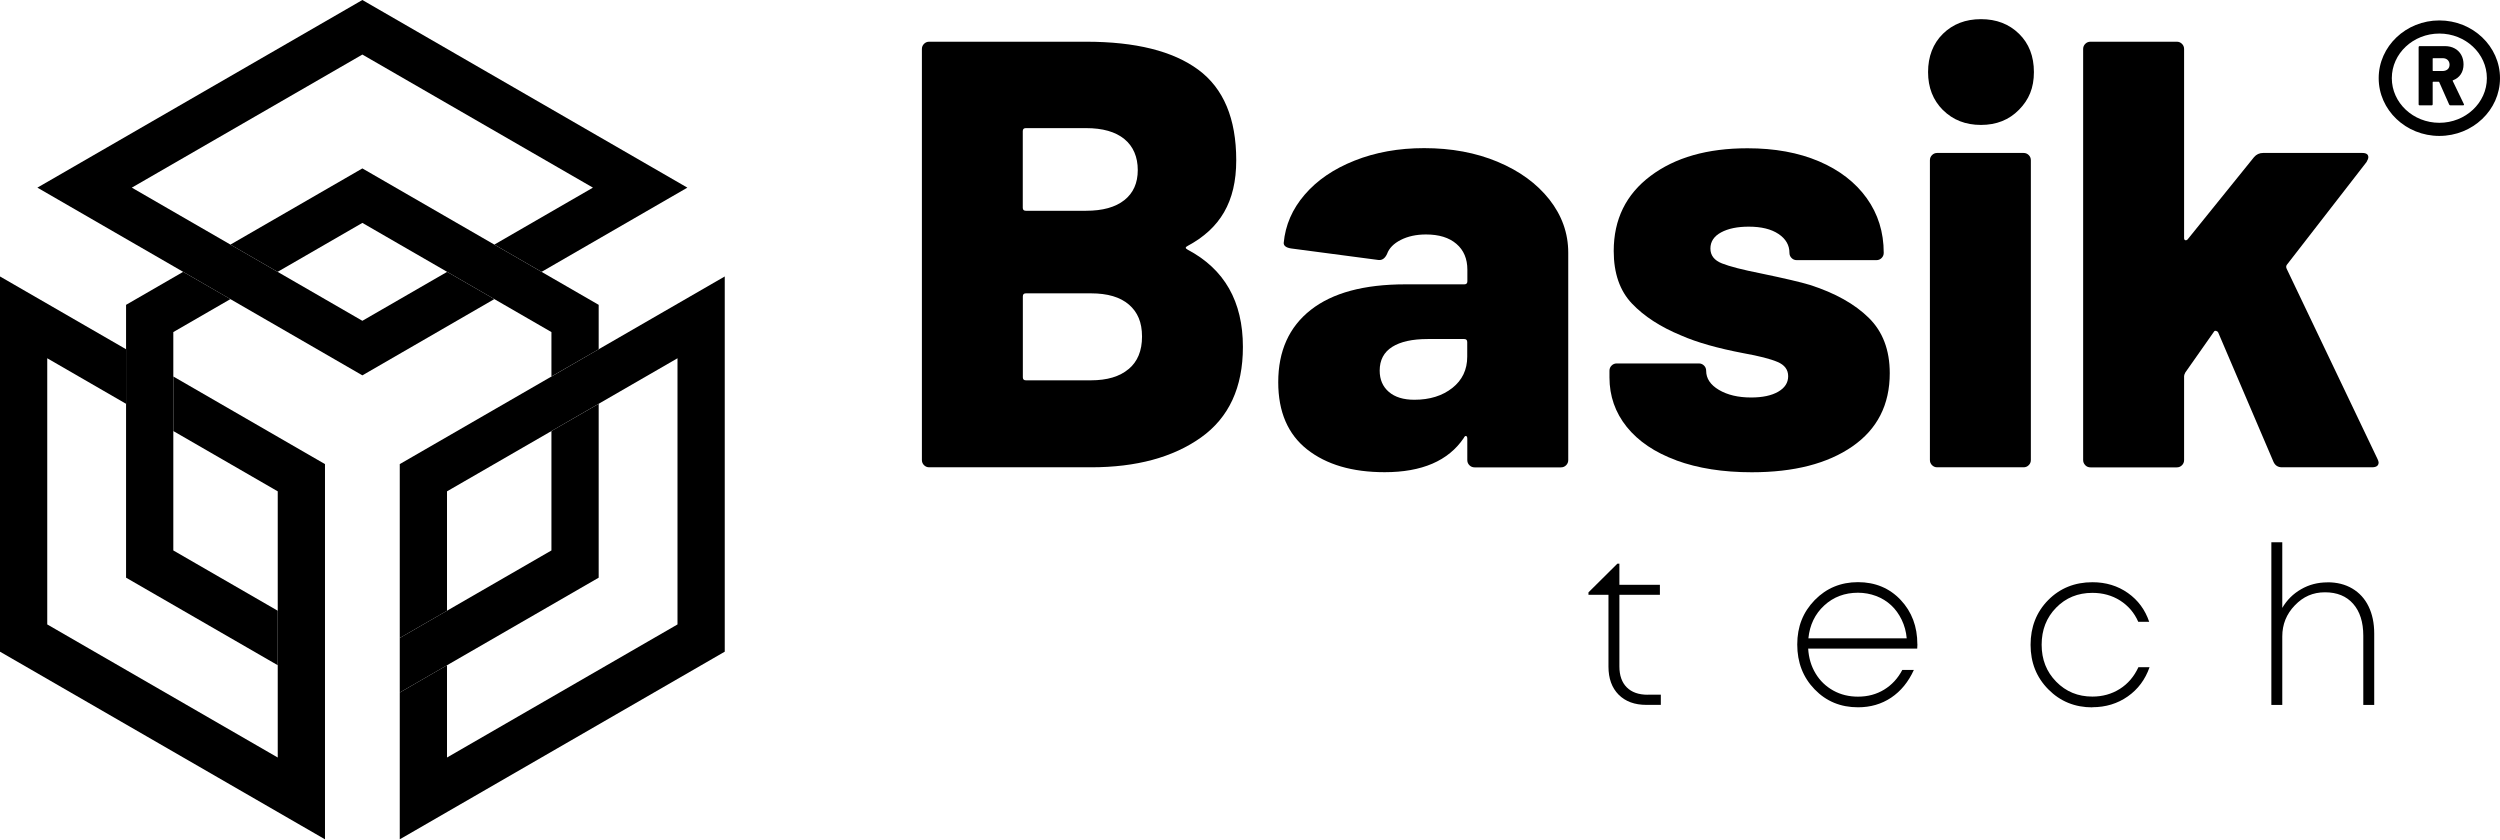
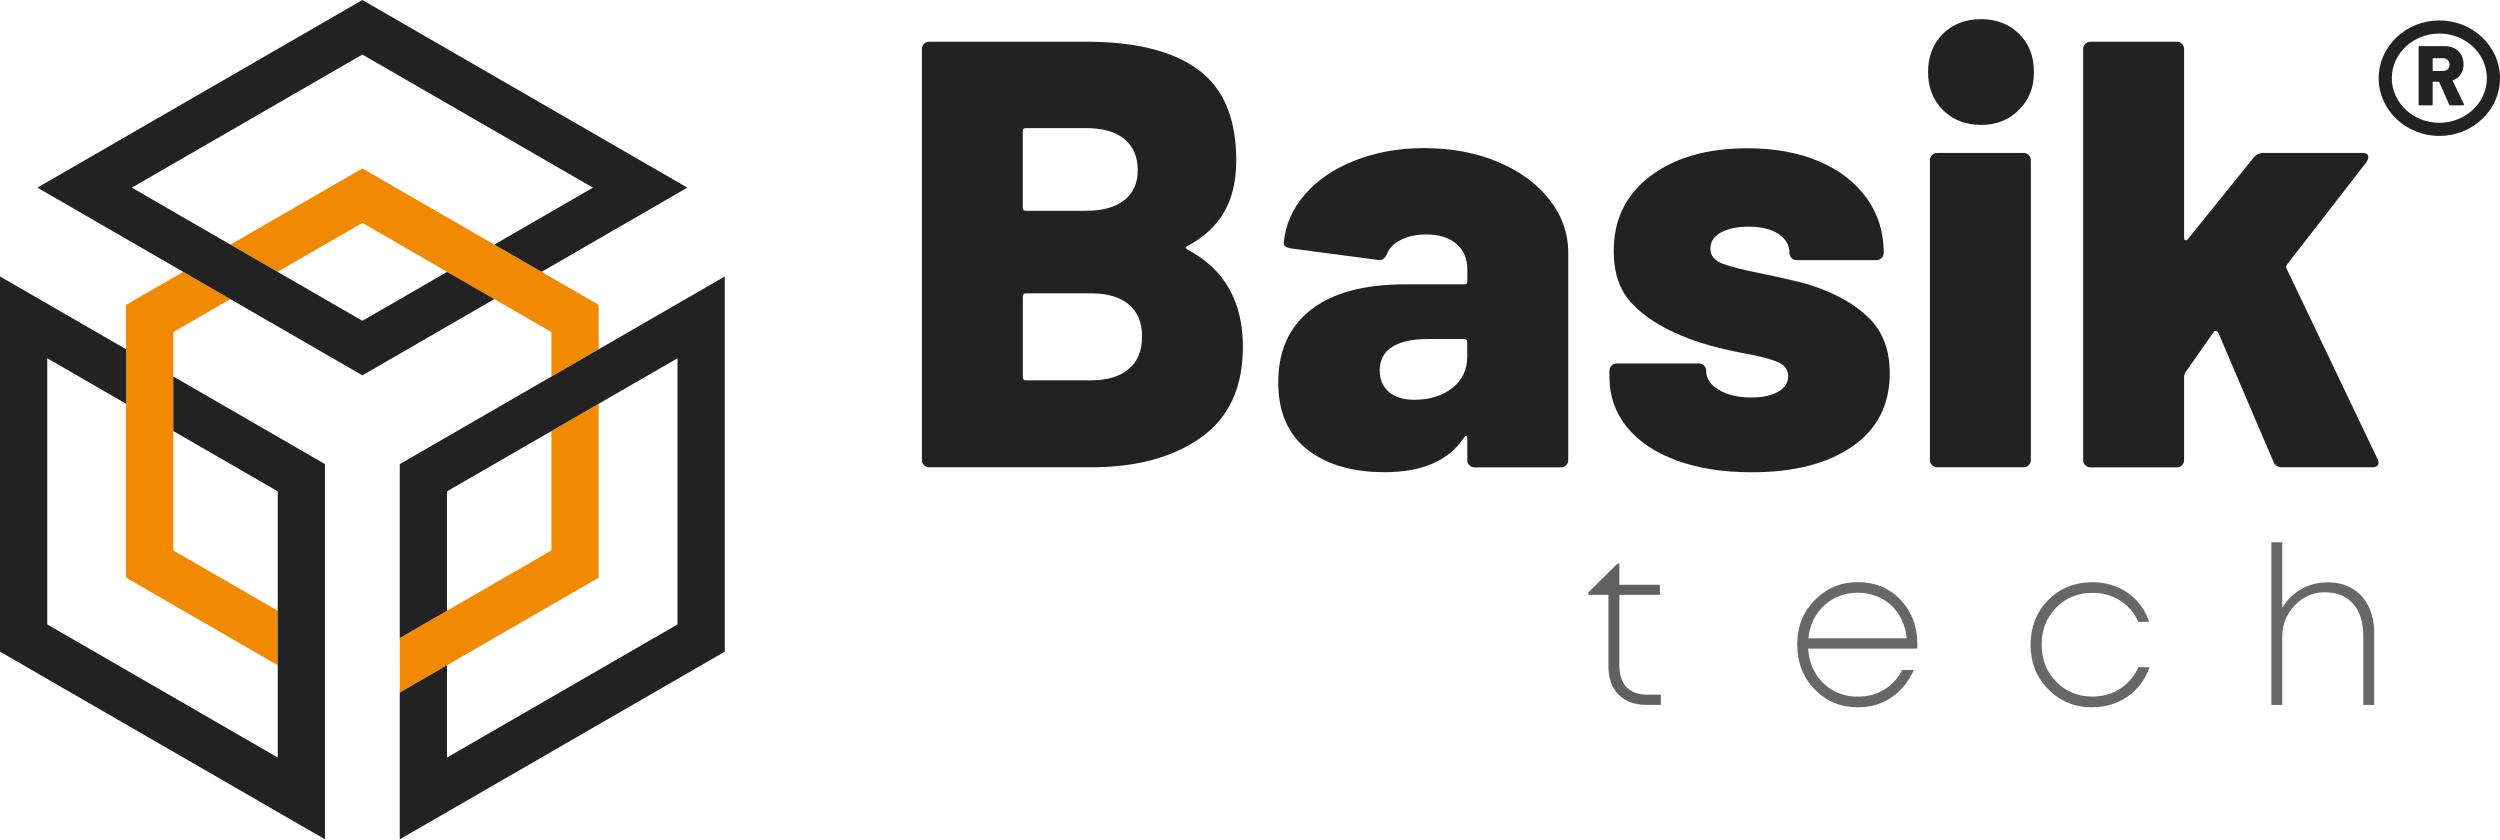
<svg xmlns="http://www.w3.org/2000/svg" id="Capa_2" data-name="Capa 2" viewBox="0 0 352.4 118.31">
  <defs>
-     
+     <style>
+       .cls-1 {
+         fill: #606060;
+       }
+ 
+       .cls-2 {
+         fill: #676767;
+       }
+ 
+       .cls-3 {
+         fill: #f18a00;
+       }
+ 
+       .cls-4 {
+         fill: #222;
+       }
+     </style>
  </defs>
  <g id="Capa_1-2" data-name="Capa 1">
    <g>
      <g>
        <g>
          <polygon class="cls-3" points="24.43 77.59 24.43 46.81 32.48 42.16 25.82 38.32 17.77 42.97 17.77 81.43 39.15 93.77 39.15 86.09 24.43 77.59" />
          <polygon class="cls-3" points="77.73 60.76 77.73 77.59 56.35 89.93 56.35 97.62 84.39 81.43 84.39 56.92 77.73 60.76" />
          <polygon class="cls-3" points="51.08 23.74 32.48 34.48 39.13 38.32 51.08 31.42 77.73 46.81 77.73 53.07 84.39 49.23 84.39 42.97 51.08 23.74" />
        </g>
        <g>
          <polygon class="cls-4" points="24.43 60.76 39.15 69.26 39.15 106.78 6.66 88.02 6.66 50.5 17.77 56.92 17.77 49.23 0 38.97 0 91.86 45.81 118.31 45.81 65.42 24.43 53.07 24.43 60.76" />
          <polygon class="cls-4" points="56.35 65.42 56.35 89.93 63.01 86.09 63.01 69.26 95.5 50.5 95.5 88.02 63.01 106.78 63.01 93.77 56.35 97.62 56.35 118.31 102.16 91.86 102.16 38.97 56.35 65.42" />
          <polygon class="cls-4" points="63.03 38.32 51.08 45.22 18.58 26.45 51.08 7.69 83.58 26.45 69.68 34.48 76.34 38.32 96.89 26.45 51.08 0 5.27 26.45 51.08 52.91 69.68 42.16 63.03 38.32" />
        </g>
      </g>
      <path class="cls-1" d="M232.26,97.92h1.85v1.44h-2.04c-1.65,0-2.95-.48-3.91-1.44-.95-.96-1.43-2.28-1.43-3.95v-10.13h-2.82v-.34l4.08-4.05h.28v2.98h5.71v1.41h-5.71v10.1c0,1.28.35,2.26,1.04,2.95.69.69,1.67,1.04,2.95,1.04" />
      <path class="cls-2" d="M270.28,90.83c0,.15-.01.35-.03.6h-15.37c.08,1.32.43,2.49,1.05,3.51.62,1.03,1.45,1.82,2.49,2.4,1.04.58,2.21.86,3.48.86,1.38,0,2.61-.33,3.69-.99,1.08-.66,1.93-1.58,2.56-2.78h1.63c-.77,1.69-1.84,3-3.2,3.91-1.36.91-2.92,1.36-4.67,1.36-2.45,0-4.49-.84-6.12-2.53-1.63-1.68-2.45-3.79-2.45-6.32s.82-4.57,2.46-6.26c1.64-1.68,3.68-2.53,6.1-2.53s4.45.84,6.02,2.51c1.57,1.67,2.35,3.75,2.35,6.24M261.91,83.55c-1.88,0-3.47.6-4.77,1.8s-2.04,2.74-2.23,4.63h13.86c-.08-.94-.32-1.81-.71-2.62-.39-.8-.88-1.49-1.49-2.05-.61-.56-1.31-1-2.12-1.3-.8-.3-1.66-.46-2.56-.46" />
      <path class="cls-2" d="M294.95,99.71c-2.47,0-4.54-.84-6.21-2.53-1.67-1.68-2.51-3.78-2.51-6.29s.83-4.63,2.49-6.31c1.66-1.67,3.74-2.51,6.23-2.51,1.9,0,3.57.51,5,1.52,1.43,1.01,2.43,2.37,3,4.06h-1.54c-.56-1.28-1.42-2.27-2.56-3-1.14-.72-2.44-1.08-3.91-1.08-2.05,0-3.75.7-5.11,2.09-1.36,1.39-2.04,3.13-2.04,5.22s.68,3.81,2.05,5.21c1.37,1.4,3.07,2.1,5.1,2.1,1.44,0,2.73-.36,3.87-1.08,1.14-.72,2.01-1.74,2.62-3.06h1.57c-.61,1.74-1.63,3.11-3.07,4.12s-3.11,1.52-4.99,1.52" />
      <path class="cls-2" d="M328.08,82.08c1.34,0,2.5.29,3.5.88.99.59,1.76,1.42,2.29,2.51.53,1.09.8,2.36.8,3.83v10.07h-1.54v-9.76c0-1.92-.48-3.42-1.43-4.5-.95-1.08-2.27-1.62-3.97-1.62s-3.07.61-4.25,1.84c-1.18,1.22-1.77,2.68-1.77,4.38v9.66h-1.54v-22.93h1.54v9.25c.65-1.11,1.53-1.99,2.65-2.63,1.12-.65,2.36-.97,3.72-.97" />
      <g>
        <path class="cls-4" d="M167.4,35.19c5.2,2.74,7.8,7.31,7.8,13.71,0,5.71-1.97,9.97-5.91,12.77-3.94,2.8-9.11,4.2-15.51,4.2h-22.8c-.29,0-.53-.1-.73-.3-.2-.2-.3-.44-.3-.73V6.91c0-.29.1-.53.3-.73.2-.2.44-.3.73-.3h22.11c6.97,0,12.24,1.31,15.81,3.94,3.57,2.63,5.36,6.89,5.36,12.77s-2.29,9.63-6.86,12.08c-.34.17-.34.34,0,.51M144.17,18.48v10.8c0,.29.14.43.43.43h8.49c2.34,0,4.14-.5,5.4-1.5,1.26-1,1.89-2.41,1.89-4.24s-.63-3.34-1.89-4.37c-1.26-1.03-3.06-1.54-5.4-1.54h-8.49c-.29,0-.43.14-.43.43M159.09,52.03c1.26-1.06,1.89-2.58,1.89-4.59s-.62-3.44-1.84-4.5c-1.23-1.06-3.01-1.59-5.36-1.59h-9.17c-.29,0-.43.14-.43.43v11.4c0,.29.14.43.43.43h9.17c2.28,0,4.06-.53,5.31-1.59" />
        <path class="cls-4" d="M211.11,22.81c3.09,1.29,5.51,3.06,7.29,5.31,1.77,2.26,2.66,4.76,2.66,7.5v29.23c0,.29-.1.53-.3.73-.2.2-.44.3-.73.3h-12.17c-.29,0-.53-.1-.73-.3-.2-.2-.3-.44-.3-.73v-3c0-.23-.06-.36-.17-.39-.12-.03-.23.07-.34.3-2.17,3.2-5.89,4.8-11.14,4.8-4.57,0-8.21-1.07-10.93-3.21-2.71-2.14-4.07-5.3-4.07-9.47,0-4.4,1.53-7.8,4.59-10.2,3.06-2.4,7.5-3.6,13.33-3.6h8.31c.29,0,.43-.14.43-.43v-1.63c0-1.54-.51-2.76-1.54-3.64-1.03-.89-2.46-1.33-4.29-1.33-1.37,0-2.56.26-3.56.77-1,.51-1.64,1.17-1.93,1.97-.29.63-.69.91-1.2.86l-12.34-1.63c-.69-.11-1.03-.37-1.03-.77.23-2.51,1.21-4.78,2.96-6.81,1.74-2.03,4.08-3.63,7.03-4.8,2.94-1.17,6.21-1.76,9.81-1.76,3.83,0,7.28.64,10.37,1.93M204.72,54.69c1.4-1.11,2.1-2.58,2.1-4.41v-2.06c0-.29-.14-.43-.43-.43h-5.14c-2.17,0-3.84.37-5.01,1.11-1.17.74-1.76,1.86-1.76,3.34,0,1.26.43,2.26,1.29,3,.86.74,2.06,1.11,3.6,1.11,2.17,0,3.96-.56,5.36-1.67" />
        <path class="cls-4" d="M236.3,64.89c-3.03-1.11-5.36-2.69-6.99-4.71-1.63-2.03-2.44-4.36-2.44-6.98v-.94c0-.29.1-.53.3-.73.2-.2.44-.3.73-.3h11.57c.29,0,.53.1.73.3.2.2.3.44.3.73,0,1.09.6,1.99,1.8,2.7,1.2.71,2.71,1.07,4.54,1.07,1.6,0,2.87-.27,3.81-.81.94-.54,1.41-1.27,1.41-2.19s-.5-1.59-1.5-2.01c-1-.43-2.61-.84-4.84-1.24-3.6-.69-6.51-1.51-8.74-2.49-2.91-1.2-5.23-2.7-6.94-4.5-1.71-1.8-2.57-4.27-2.57-7.41,0-4.46,1.73-7.98,5.19-10.58,3.46-2.6,8.01-3.9,13.67-3.9,3.83,0,7.18.61,10.07,1.84,2.88,1.23,5.13,2.96,6.73,5.19,1.6,2.23,2.4,4.8,2.4,7.71,0,.29-.1.53-.3.73-.2.2-.44.3-.73.3h-11.23c-.29,0-.53-.1-.73-.3-.2-.2-.3-.44-.3-.73,0-1.08-.51-1.97-1.54-2.66-1.03-.69-2.43-1.03-4.2-1.03-1.6,0-2.9.27-3.9.81-1,.54-1.5,1.3-1.5,2.27s.54,1.67,1.63,2.1c1.08.43,2.91.9,5.48,1.41,3.31.69,5.63,1.23,6.94,1.63,3.54,1.14,6.3,2.69,8.27,4.63,1.97,1.94,2.96,4.54,2.96,7.8,0,4.46-1.76,7.9-5.27,10.33-3.51,2.43-8.24,3.64-14.18,3.64-4.06,0-7.6-.56-10.63-1.67" />
        <path class="cls-4" d="M273.88,15.52c-1.4-1.4-2.1-3.18-2.1-5.36s.7-4.03,2.1-5.4c1.4-1.37,3.18-2.06,5.36-2.06s3.96.69,5.36,2.06c1.4,1.37,2.1,3.17,2.1,5.4s-.7,3.89-2.1,5.31c-1.4,1.43-3.19,2.14-5.36,2.14s-3.96-.7-5.36-2.1M272.34,65.57c-.2-.2-.3-.44-.3-.73V22.59c0-.29.1-.53.3-.73s.44-.3.73-.3h12.17c.29,0,.53.1.73.3.2.2.3.44.3.73v42.25c0,.29-.1.53-.3.73s-.44.3-.73.3h-12.17c-.29,0-.53-.1-.73-.3" />
        <path class="cls-4" d="M293.94,65.57c-.2-.2-.3-.44-.3-.73V6.91c0-.29.1-.53.3-.73.2-.2.44-.3.73-.3h12.17c.29,0,.53.1.73.3.2.2.3.44.3.73v26.65c0,.17.06.27.17.3.11.03.23-.01.34-.13l9.34-11.57c.34-.4.77-.6,1.29-.6h13.97c.57,0,.86.2.86.6,0,.17-.09.4-.26.69l-11.23,14.48c-.12.17-.12.37,0,.6l12.77,26.74c.11.23.17.4.17.51,0,.46-.31.69-.94.69h-12.68c-.57,0-.97-.26-1.2-.77l-7.8-18.25c-.06-.11-.16-.18-.3-.21-.14-.03-.24.01-.3.13l-4.03,5.74c-.12.23-.17.4-.17.51v11.83c0,.29-.1.53-.3.73s-.44.3-.73.3h-12.17c-.29,0-.53-.1-.73-.3" />
        <path class="cls-4" d="M345.24,14.75l-1.41-3.18s-.04-.05-.07-.05h-.79s-.06.02-.06.06v3.13s-.01.07-.04.1c-.03.03-.06.04-.1.04h-1.7s-.07-.01-.1-.04c-.03-.03-.04-.06-.04-.1V6.64s.01-.07.04-.1c.03-.03.06-.04.1-.04h3.55c.53,0,.99.11,1.38.32.4.21.71.52.93.91.22.39.33.85.33,1.36s-.13,1-.39,1.38c-.26.39-.63.67-1.1.85-.04.02-.05.04-.04.08l1.58,3.28s.02.06.02.07c0,.06-.04.1-.13.1h-1.79c-.08,0-.14-.04-.17-.11M342.91,8.25v1.7s.02.06.06.06h1.33c.29,0,.53-.08.72-.24.18-.16.27-.38.27-.65s-.09-.5-.27-.67c-.18-.17-.42-.25-.72-.25h-1.33s-.06.02-.06.06" />
        <path class="cls-4" d="M343.85,19.16c-4.72,0-8.55-3.65-8.55-8.14s3.84-8.14,8.55-8.14,8.55,3.65,8.55,8.14-3.84,8.14-8.55,8.14M343.85,4.73c-3.69,0-6.7,2.82-6.7,6.29s3.01,6.29,6.7,6.29,6.7-2.82,6.7-6.29-3.01-6.29-6.7-6.29" />
      </g>
    </g>
  </g>
</svg>
